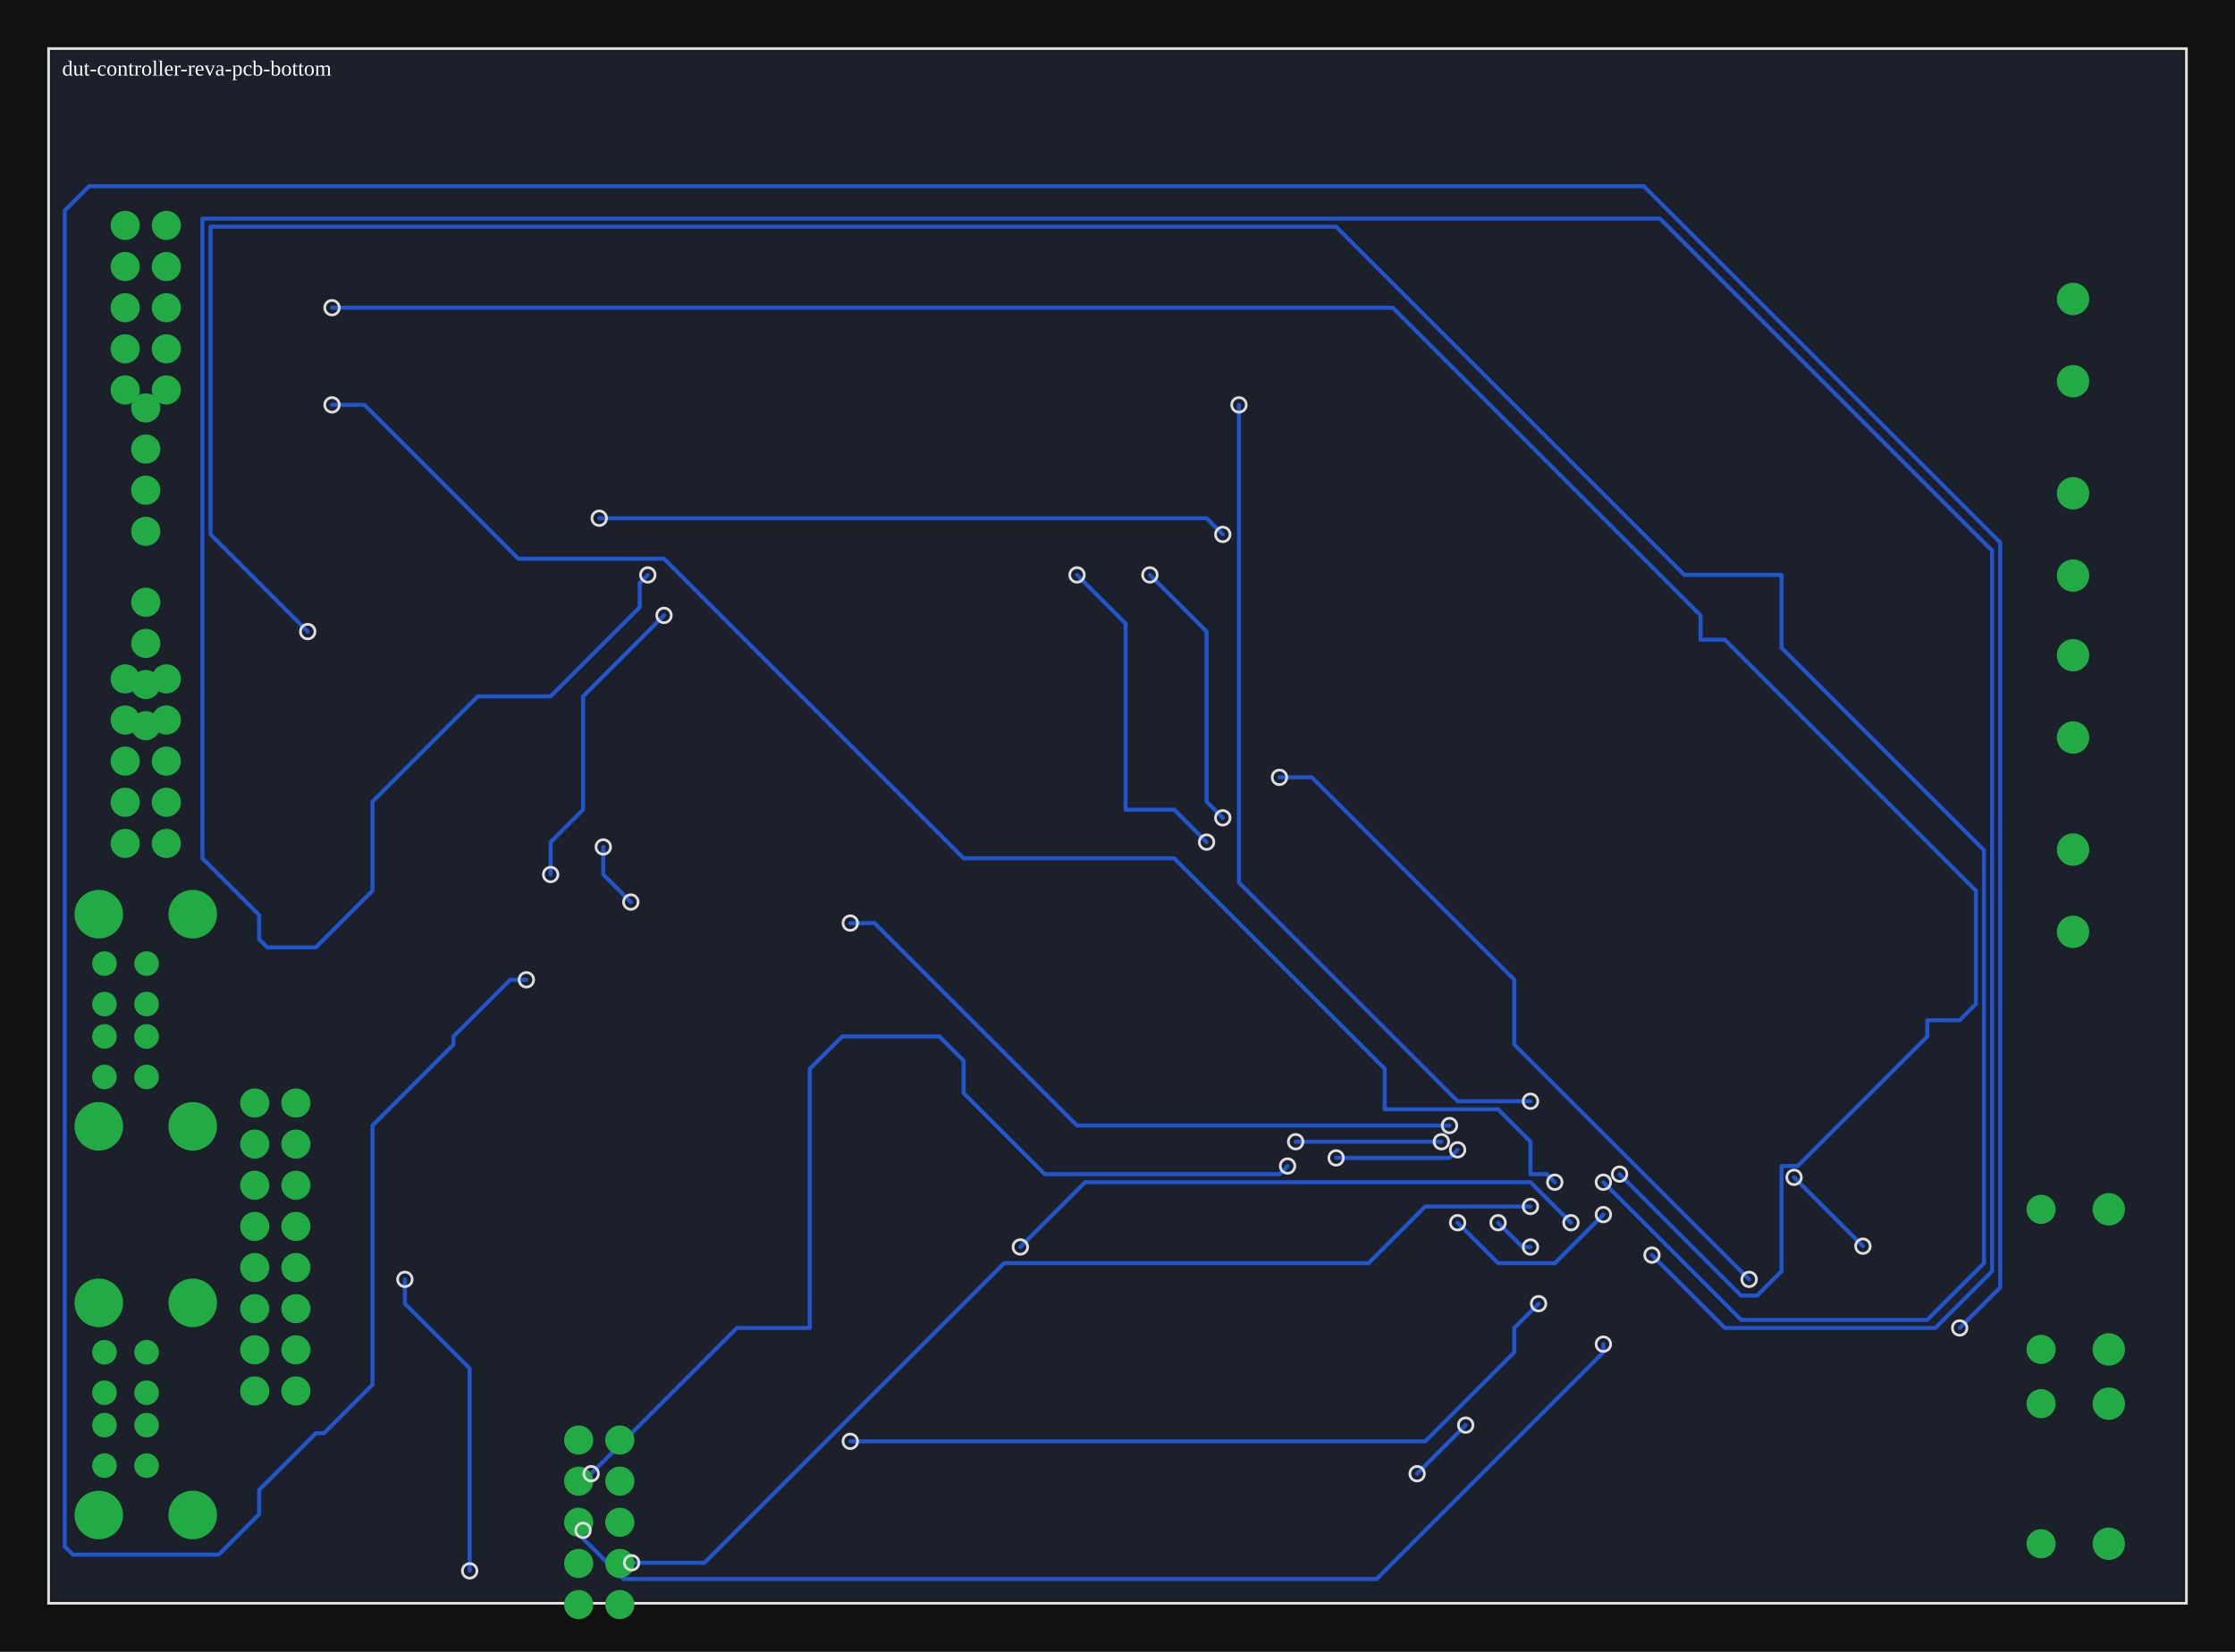
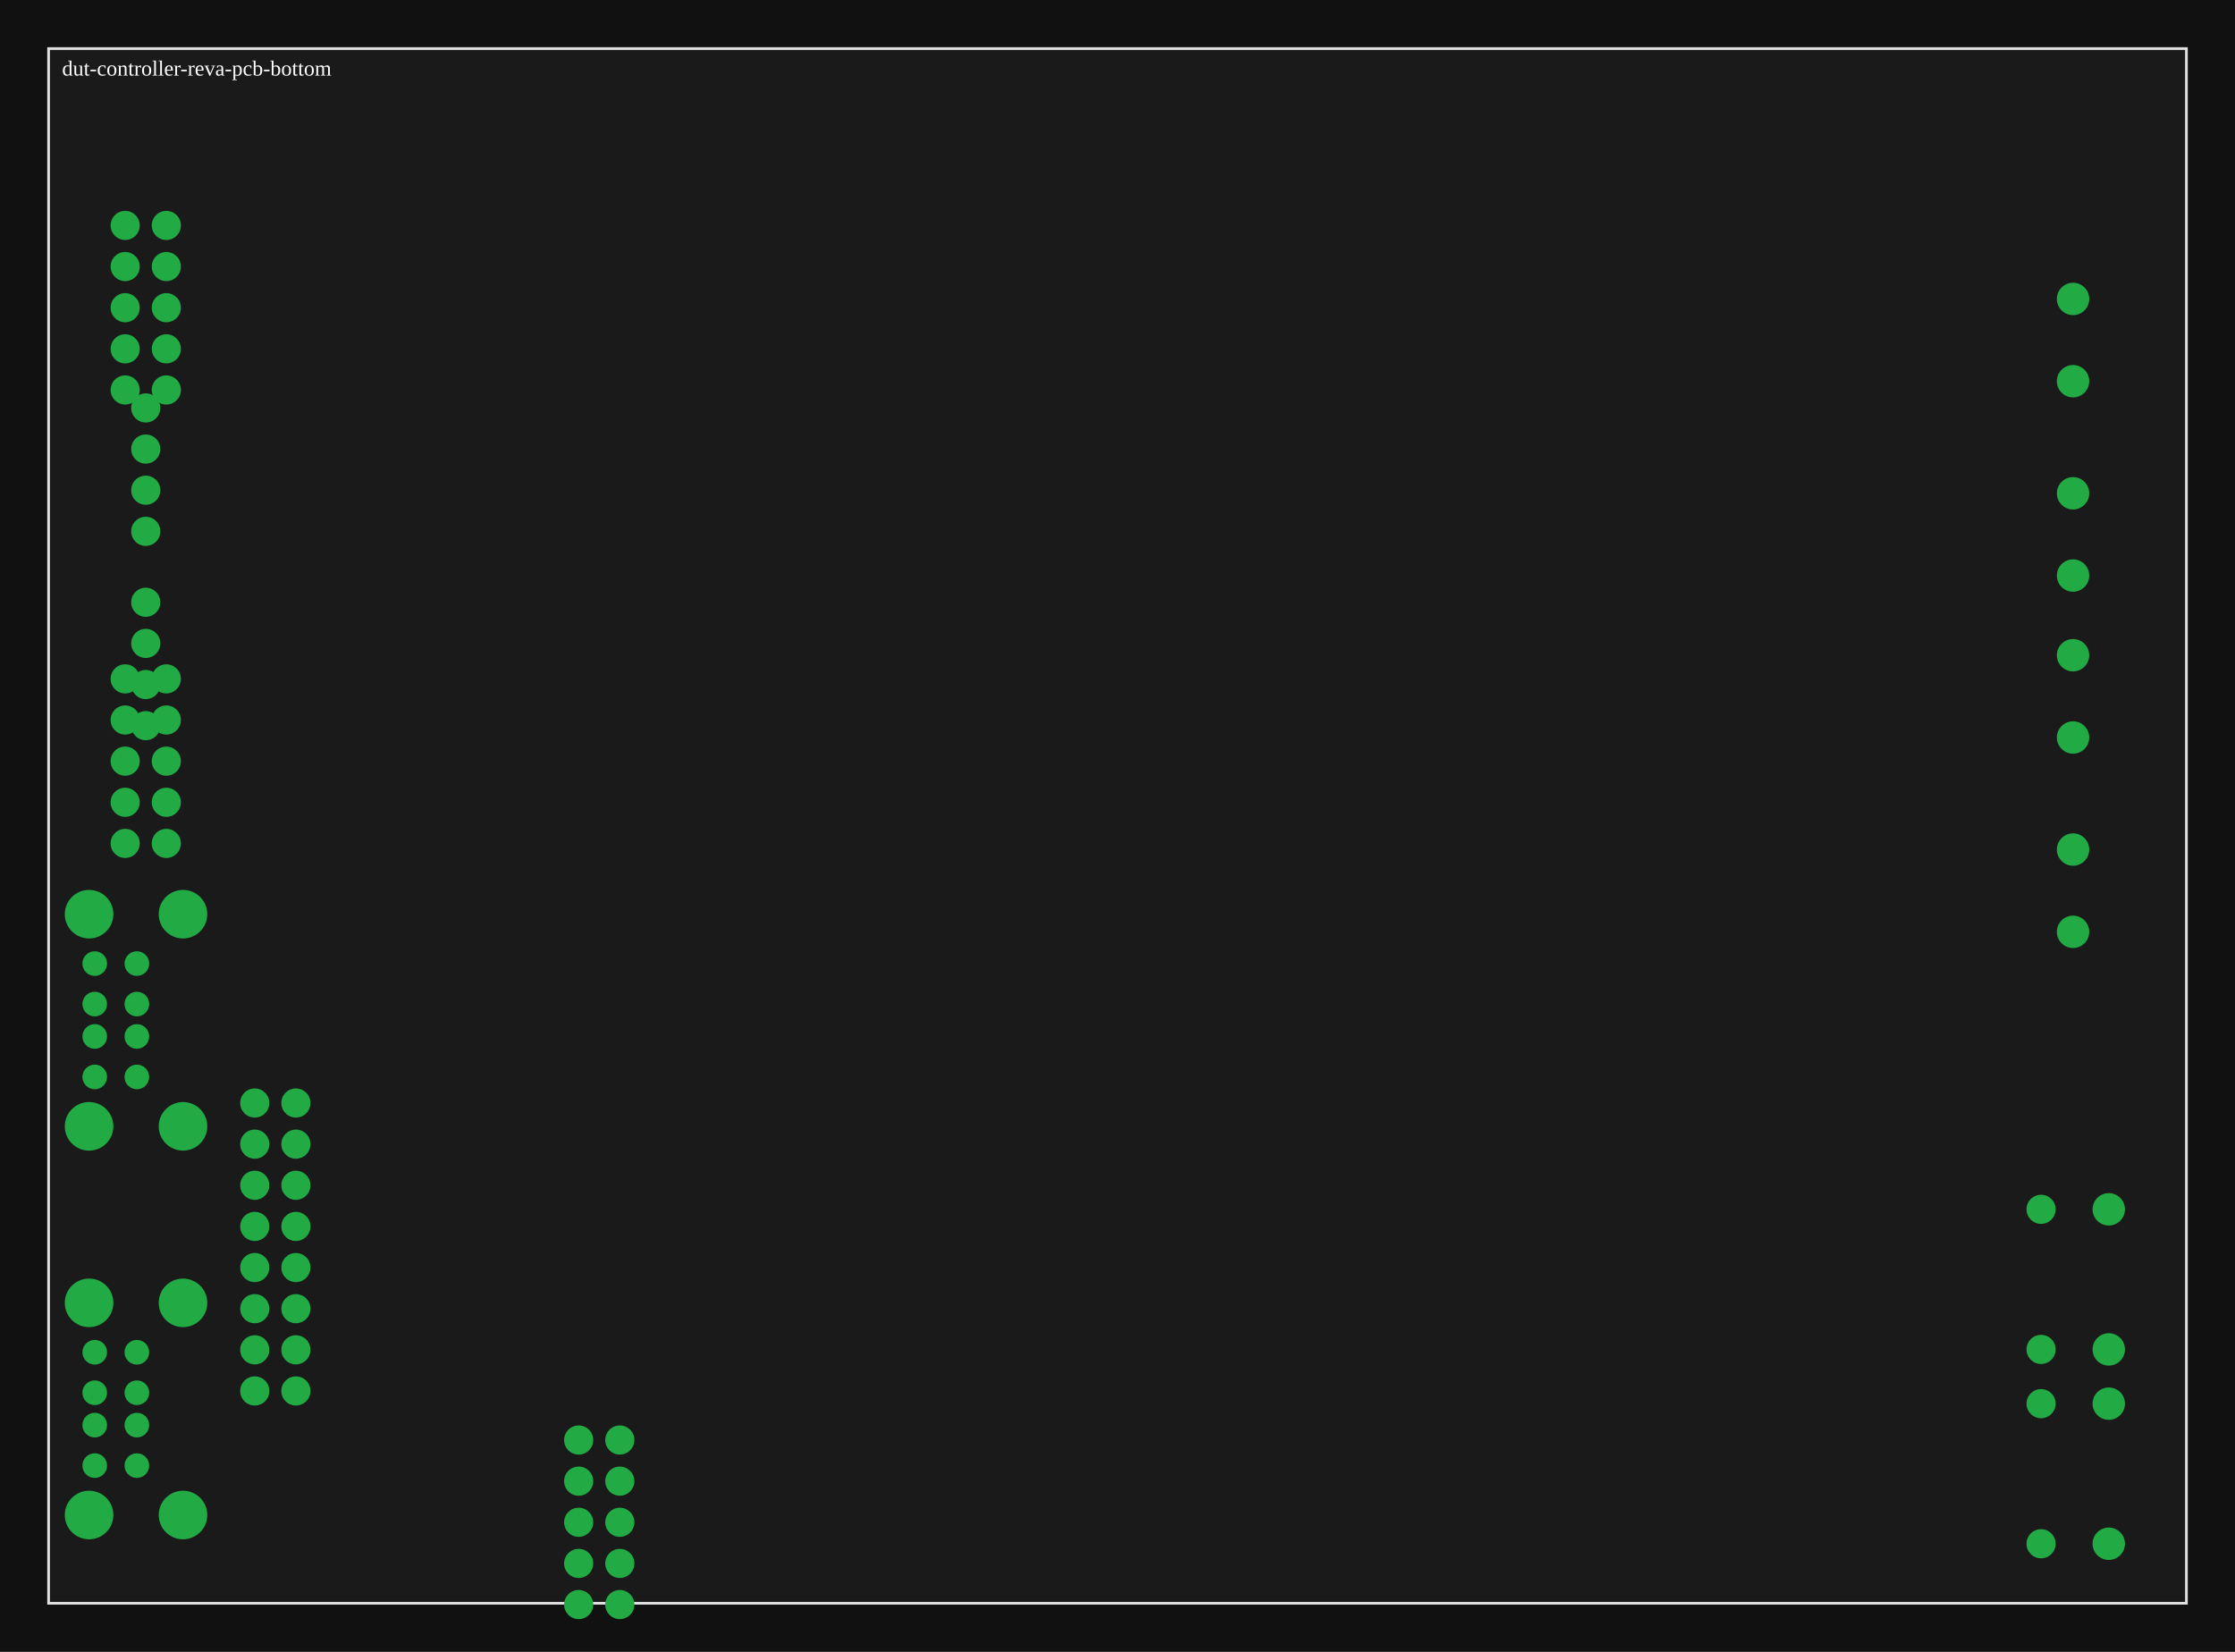
<svg xmlns="http://www.w3.org/2000/svg" width="1656" height="1224" viewBox="0 0 1656 1224">
  <rect width="100%" height="100%" fill="#111" />
  <g transform="translate(36,36)">
    <polygon points="1584.00,0.00 0.00,0.00 0.00,1152.00 1584.00,1152.00" fill="#1a1a1a" stroke="#e0e0e0" stroke-width="2" />
-     <polygon points="1581.60,2.40 1581.60,1149.60 2.40,1149.60 2.40,2.40" fill="#2255cc18" stroke="none" />
-     <polyline points="1416.00,948.00 1446.00,918.00 1446.00,366.00 1182.00,102.00 30.00,102.00 12.00,120.00 12.00,1110.00 18.00,1116.00 126.00,1116.00 156.00,1086.00 156.00,1068.00 198.00,1026.00 204.00,1026.00 240.00,990.00 240.00,798.00 300.00,738.00 300.00,732.00 342.00,690.00 354.00,690.00" fill="none" stroke="#2255cc" stroke-width="3.0" stroke-linecap="round" stroke-linejoin="round" />
-     <polyline points="1044.00,816.00 1038.00,822.00 954.00,822.00" fill="none" stroke="#2255cc" stroke-width="3.0" stroke-linecap="round" stroke-linejoin="round" />
-     <polyline points="870.00,570.00 858.00,558.00 858.00,432.00 816.00,390.00" fill="none" stroke="#2255cc" stroke-width="3.0" stroke-linecap="round" stroke-linejoin="round" />
-     <polyline points="1032.00,810.00 924.00,810.00" fill="none" stroke="#2255cc" stroke-width="3.0" stroke-linecap="round" stroke-linejoin="round" />
-     <polyline points="858.00,588.00 834.00,564.00 798.00,564.00 798.00,426.00 762.00,390.00" fill="none" stroke="#2255cc" stroke-width="3.0" stroke-linecap="round" stroke-linejoin="round" />
-     <polyline points="1293.30,836.40 1344.30,887.40" fill="none" stroke="#2255cc" stroke-width="3.0" stroke-linecap="round" stroke-linejoin="round" />
-     <polyline points="431.40,632.40 411.00,612.00 411.00,591.60" fill="none" stroke="#2255cc" stroke-width="3.0" stroke-linecap="round" stroke-linejoin="round" />
-     <polyline points="264.00,912.00 264.00,930.00 312.00,978.00 312.00,1128.00" fill="none" stroke="#2255cc" stroke-width="3.0" stroke-linecap="round" stroke-linejoin="round" />
-     <polyline points="594.00,648.00 612.00,648.00 762.00,798.00 1038.00,798.00" fill="none" stroke="#2255cc" stroke-width="3.0" stroke-linecap="round" stroke-linejoin="round" />
-     <polyline points="372.00,612.00 372.00,588.00 396.00,564.00 396.00,480.00 456.00,420.00" fill="none" stroke="#2255cc" stroke-width="3.0" stroke-linecap="round" stroke-linejoin="round" />
-     <polyline points="918.00,828.00 912.00,834.00 738.00,834.00 678.00,774.00 678.00,750.00 660.00,732.00 588.00,732.00 564.00,756.00 564.00,948.00 510.00,948.00 402.00,1056.00" fill="none" stroke="#2255cc" stroke-width="3.0" stroke-linecap="round" stroke-linejoin="round" />
-     <polyline points="1014.00,1056.00 1050.00,1020.00" fill="none" stroke="#2255cc" stroke-width="3.0" stroke-linecap="round" stroke-linejoin="round" />
-     <polyline points="1104.00,930.00 1086.00,948.00 1086.00,966.00 1020.00,1032.00 594.00,1032.00" fill="none" stroke="#2255cc" stroke-width="3.0" stroke-linecap="round" stroke-linejoin="round" />
-     <polyline points="1152.00,960.00 1152.00,966.00 984.00,1134.00 426.00,1134.00 396.00,1104.00 396.00,1098.00" fill="none" stroke="#2255cc" stroke-width="3.0" stroke-linecap="round" stroke-linejoin="round" />
-     <polyline points="1098.00,858.00 1020.00,858.00 978.00,900.00 708.00,900.00 486.00,1122.00 432.00,1122.00" fill="none" stroke="#2255cc" stroke-width="3.0" stroke-linecap="round" stroke-linejoin="round" />
-     <polyline points="1128.00,870.00 1098.00,840.00 768.00,840.00 720.00,888.00" fill="none" stroke="#2255cc" stroke-width="3.0" stroke-linecap="round" stroke-linejoin="round" />
-     <polyline points="1188.00,894.00 1242.00,948.00 1398.00,948.00 1440.00,906.00 1440.00,372.00 1194.00,126.00 114.00,126.00 114.00,600.00 156.00,642.00 156.00,660.00 162.00,666.00 198.00,666.00 240.00,624.00 240.00,558.00 318.00,480.00 372.00,480.00 438.00,414.00 438.00,396.00 444.00,390.00" fill="none" stroke="#2255cc" stroke-width="3.0" stroke-linecap="round" stroke-linejoin="round" />
-     <polyline points="408.00,348.00 858.00,348.00 870.00,360.00" fill="none" stroke="#2255cc" stroke-width="3.0" stroke-linecap="round" stroke-linejoin="round" />
-     <polyline points="1260.00,912.00 1086.00,738.00 1086.00,690.00 936.00,540.00 912.00,540.00" fill="none" stroke="#2255cc" stroke-width="3.0" stroke-linecap="round" stroke-linejoin="round" />
-     <polyline points="1098.00,780.00 1044.00,780.00 882.00,618.00 882.00,264.00" fill="none" stroke="#2255cc" stroke-width="3.0" stroke-linecap="round" stroke-linejoin="round" />
-     <polyline points="1152.00,840.00 1254.00,942.00 1392.00,942.00 1434.00,900.00 1434.00,594.00 1284.00,444.00 1284.00,390.00 1212.00,390.00 954.00,132.00 120.00,132.00 120.00,360.00 192.00,432.00" fill="none" stroke="#2255cc" stroke-width="3.0" stroke-linecap="round" stroke-linejoin="round" />
-     <polyline points="1116.00,840.00 1110.00,834.00 1098.00,834.00 1098.00,810.00 1074.00,786.00 990.00,786.00 990.00,756.00 834.00,600.00 678.00,600.00 456.00,378.00 348.00,378.00 234.00,264.00 210.00,264.00" fill="none" stroke="#2255cc" stroke-width="3.0" stroke-linecap="round" stroke-linejoin="round" />
-     <polyline points="1152.00,864.00 1116.00,900.00 1074.00,900.00 1044.00,870.00" fill="none" stroke="#2255cc" stroke-width="3.0" stroke-linecap="round" stroke-linejoin="round" />
-     <polyline points="1164.00,834.00 1254.00,924.00 1266.00,924.00 1284.00,906.00 1284.00,828.00 1296.00,828.00 1392.00,732.00 1392.00,720.00 1416.00,720.00 1428.00,708.00 1428.00,624.00 1242.00,438.00 1224.00,438.00 1224.00,420.00 996.00,192.00 210.00,192.00" fill="none" stroke="#2255cc" stroke-width="3.0" stroke-linecap="round" stroke-linejoin="round" />
-     <polyline points="1098.00,888.00 1092.00,888.00 1074.00,870.00" fill="none" stroke="#2255cc" stroke-width="3.0" stroke-linecap="round" stroke-linejoin="round" />
    <circle cx="1526.47" cy="860.10" r="12.00" fill="#22aa44" />
    <circle cx="1476.31" cy="860.10" r="10.80" fill="#22aa44" />
    <circle cx="1476.31" cy="963.90" r="10.80" fill="#22aa44" />
    <circle cx="1526.47" cy="963.90" r="12.00" fill="#22aa44" />
    <circle cx="56.76" cy="252.96" r="10.80" fill="#22aa44" />
    <circle cx="56.76" cy="222.48" r="10.80" fill="#22aa44" />
    <circle cx="56.76" cy="192.00" r="10.80" fill="#22aa44" />
    <circle cx="56.76" cy="161.52" r="10.80" fill="#22aa44" />
    <circle cx="56.76" cy="131.04" r="10.80" fill="#22aa44" />
    <circle cx="87.24" cy="252.96" r="10.80" fill="#22aa44" />
    <circle cx="87.24" cy="222.48" r="10.80" fill="#22aa44" />
    <circle cx="87.24" cy="192.00" r="10.80" fill="#22aa44" />
    <circle cx="87.24" cy="161.52" r="10.80" fill="#22aa44" />
    <circle cx="87.24" cy="131.04" r="10.80" fill="#22aa44" />
    <circle cx="1500.00" cy="329.52" r="12.00" fill="#22aa44" />
    <circle cx="1500.00" cy="390.48" r="12.00" fill="#22aa44" />
    <circle cx="1500.00" cy="185.52" r="12.00" fill="#22aa44" />
    <circle cx="1500.00" cy="246.48" r="12.00" fill="#22aa44" />
    <circle cx="1500.00" cy="593.52" r="12.00" fill="#22aa44" />
    <circle cx="1500.00" cy="654.48" r="12.00" fill="#22aa44" />
    <circle cx="1500.00" cy="449.52" r="12.00" fill="#22aa44" />
    <circle cx="1500.00" cy="510.48" r="12.00" fill="#22aa44" />
    <circle cx="392.76" cy="1152.96" r="10.80" fill="#22aa44" />
    <circle cx="392.76" cy="1122.48" r="10.80" fill="#22aa44" />
    <circle cx="392.76" cy="1092.00" r="10.80" fill="#22aa44" />
    <circle cx="392.76" cy="1061.52" r="10.80" fill="#22aa44" />
    <circle cx="392.76" cy="1031.04" r="10.80" fill="#22aa44" />
    <circle cx="423.24" cy="1152.96" r="10.80" fill="#22aa44" />
    <circle cx="423.24" cy="1122.48" r="10.80" fill="#22aa44" />
    <circle cx="423.24" cy="1092.00" r="10.80" fill="#22aa44" />
    <circle cx="423.24" cy="1061.52" r="10.80" fill="#22aa44" />
    <circle cx="423.24" cy="1031.04" r="10.80" fill="#22aa44" />
    <circle cx="1526.47" cy="1004.10" r="12.00" fill="#22aa44" />
    <circle cx="1476.31" cy="1004.10" r="10.80" fill="#22aa44" />
    <circle cx="1476.31" cy="1107.90" r="10.80" fill="#22aa44" />
    <circle cx="1526.47" cy="1107.90" r="12.00" fill="#22aa44" />
-     <circle cx="106.80" cy="929.40" r="18.00" fill="#22aa44" />
-     <circle cx="106.80" cy="1086.60" r="18.00" fill="#22aa44" />
-     <circle cx="41.40" cy="966.00" r="9.14" fill="#22aa44" />
-     <circle cx="41.40" cy="996.00" r="9.14" fill="#22aa44" />
-     <circle cx="41.40" cy="1020.00" r="9.14" fill="#22aa44" />
-     <circle cx="41.40" cy="1050.00" r="9.14" fill="#22aa44" />
-     <circle cx="72.60" cy="966.00" r="9.14" fill="#22aa44" />
-     <circle cx="72.60" cy="996.00" r="9.14" fill="#22aa44" />
-     <circle cx="72.60" cy="1020.00" r="9.14" fill="#22aa44" />
-     <circle cx="72.60" cy="1050.00" r="9.14" fill="#22aa44" />
-     <circle cx="37.20" cy="1086.60" r="18.00" fill="#22aa44" />
-     <circle cx="37.20" cy="929.40" r="18.00" fill="#22aa44" />
-     <circle cx="106.80" cy="641.40" r="18.00" fill="#22aa44" />
-     <circle cx="106.80" cy="798.60" r="18.00" fill="#22aa44" />
-     <circle cx="41.40" cy="678.00" r="9.14" fill="#22aa44" />
-     <circle cx="41.40" cy="708.00" r="9.14" fill="#22aa44" />
-     <circle cx="41.40" cy="732.00" r="9.14" fill="#22aa44" />
-     <circle cx="41.40" cy="762.00" r="9.14" fill="#22aa44" />
-     <circle cx="72.60" cy="678.00" r="9.14" fill="#22aa44" />
-     <circle cx="72.60" cy="708.00" r="9.14" fill="#22aa44" />
-     <circle cx="72.60" cy="732.00" r="9.14" fill="#22aa44" />
-     <circle cx="72.60" cy="762.00" r="9.14" fill="#22aa44" />
-     <circle cx="37.20" cy="798.60" r="18.00" fill="#22aa44" />
-     <circle cx="37.20" cy="641.40" r="18.00" fill="#22aa44" />
+     <circle cx="99.60" cy="929.40" r="18.00" fill="#22aa44" />
+     <circle cx="99.60" cy="1086.60" r="18.00" fill="#22aa44" />
+     <circle cx="34.20" cy="966.00" r="9.14" fill="#22aa44" />
+     <circle cx="34.20" cy="996.00" r="9.14" fill="#22aa44" />
+     <circle cx="34.20" cy="1020.00" r="9.14" fill="#22aa44" />
+     <circle cx="34.20" cy="1050.00" r="9.14" fill="#22aa44" />
+     <circle cx="65.40" cy="966.00" r="9.14" fill="#22aa44" />
+     <circle cx="65.40" cy="996.00" r="9.14" fill="#22aa44" />
+     <circle cx="65.40" cy="1020.00" r="9.14" fill="#22aa44" />
+     <circle cx="65.40" cy="1050.00" r="9.14" fill="#22aa44" />
+     <circle cx="30.00" cy="1086.60" r="18.00" fill="#22aa44" />
+     <circle cx="30.00" cy="929.40" r="18.00" fill="#22aa44" />
+     <circle cx="99.60" cy="641.40" r="18.00" fill="#22aa44" />
+     <circle cx="99.60" cy="798.60" r="18.00" fill="#22aa44" />
+     <circle cx="34.20" cy="678.00" r="9.14" fill="#22aa44" />
+     <circle cx="34.20" cy="708.00" r="9.14" fill="#22aa44" />
+     <circle cx="34.20" cy="732.00" r="9.14" fill="#22aa44" />
+     <circle cx="34.20" cy="762.00" r="9.14" fill="#22aa44" />
+     <circle cx="65.40" cy="678.00" r="9.14" fill="#22aa44" />
+     <circle cx="65.40" cy="708.00" r="9.14" fill="#22aa44" />
+     <circle cx="65.40" cy="732.00" r="9.14" fill="#22aa44" />
+     <circle cx="65.40" cy="762.00" r="9.14" fill="#22aa44" />
+     <circle cx="30.00" cy="798.60" r="18.00" fill="#22aa44" />
+     <circle cx="30.00" cy="641.40" r="18.00" fill="#22aa44" />
    <circle cx="72.00" cy="501.72" r="10.80" fill="#22aa44" />
    <circle cx="72.00" cy="471.24" r="10.80" fill="#22aa44" />
    <circle cx="72.00" cy="440.76" r="10.80" fill="#22aa44" />
    <circle cx="72.00" cy="410.28" r="10.80" fill="#22aa44" />
    <circle cx="72.00" cy="357.72" r="10.80" fill="#22aa44" />
    <circle cx="72.00" cy="327.24" r="10.80" fill="#22aa44" />
    <circle cx="72.00" cy="296.76" r="10.80" fill="#22aa44" />
    <circle cx="72.00" cy="266.28" r="10.80" fill="#22aa44" />
    <circle cx="152.76" cy="994.68" r="10.80" fill="#22aa44" />
    <circle cx="152.76" cy="964.20" r="10.80" fill="#22aa44" />
    <circle cx="152.76" cy="933.72" r="10.80" fill="#22aa44" />
    <circle cx="152.76" cy="903.24" r="10.80" fill="#22aa44" />
    <circle cx="152.76" cy="872.76" r="10.80" fill="#22aa44" />
    <circle cx="152.76" cy="842.28" r="10.80" fill="#22aa44" />
    <circle cx="152.76" cy="811.80" r="10.80" fill="#22aa44" />
    <circle cx="152.76" cy="781.32" r="10.80" fill="#22aa44" />
    <circle cx="183.24" cy="994.68" r="10.80" fill="#22aa44" />
    <circle cx="183.24" cy="964.20" r="10.80" fill="#22aa44" />
    <circle cx="183.24" cy="933.72" r="10.80" fill="#22aa44" />
    <circle cx="183.24" cy="903.24" r="10.80" fill="#22aa44" />
    <circle cx="183.24" cy="872.76" r="10.80" fill="#22aa44" />
    <circle cx="183.24" cy="842.28" r="10.80" fill="#22aa44" />
    <circle cx="183.24" cy="811.80" r="10.80" fill="#22aa44" />
    <circle cx="183.24" cy="781.32" r="10.80" fill="#22aa44" />
    <circle cx="56.76" cy="588.96" r="10.80" fill="#22aa44" />
    <circle cx="56.76" cy="558.48" r="10.80" fill="#22aa44" />
    <circle cx="56.76" cy="528.00" r="10.80" fill="#22aa44" />
    <circle cx="56.76" cy="497.52" r="10.80" fill="#22aa44" />
    <circle cx="56.76" cy="467.04" r="10.80" fill="#22aa44" />
    <circle cx="87.24" cy="588.96" r="10.80" fill="#22aa44" />
    <circle cx="87.24" cy="558.48" r="10.80" fill="#22aa44" />
    <circle cx="87.24" cy="528.00" r="10.80" fill="#22aa44" />
    <circle cx="87.24" cy="497.52" r="10.80" fill="#22aa44" />
    <circle cx="87.24" cy="467.04" r="10.80" fill="#22aa44" />
-     <circle cx="1416.00" cy="948.00" r="5.40" fill="none" stroke="#dddddd" stroke-width="2" />
-     <circle cx="354.00" cy="690.00" r="5.40" fill="none" stroke="#dddddd" stroke-width="2" />
-     <circle cx="1044.00" cy="816.00" r="5.40" fill="none" stroke="#dddddd" stroke-width="2" />
-     <circle cx="954.00" cy="822.00" r="5.40" fill="none" stroke="#dddddd" stroke-width="2" />
-     <circle cx="870.00" cy="570.00" r="5.40" fill="none" stroke="#dddddd" stroke-width="2" />
-     <circle cx="816.00" cy="390.00" r="5.40" fill="none" stroke="#dddddd" stroke-width="2" />
-     <circle cx="1032.00" cy="810.00" r="5.40" fill="none" stroke="#dddddd" stroke-width="2" />
-     <circle cx="924.00" cy="810.00" r="5.40" fill="none" stroke="#dddddd" stroke-width="2" />
-     <circle cx="858.00" cy="588.00" r="5.40" fill="none" stroke="#dddddd" stroke-width="2" />
-     <circle cx="762.00" cy="390.00" r="5.40" fill="none" stroke="#dddddd" stroke-width="2" />
-     <circle cx="1293.30" cy="836.40" r="5.40" fill="none" stroke="#dddddd" stroke-width="2" />
-     <circle cx="1344.30" cy="887.40" r="5.40" fill="none" stroke="#dddddd" stroke-width="2" />
-     <circle cx="431.40" cy="632.40" r="5.40" fill="none" stroke="#dddddd" stroke-width="2" />
-     <circle cx="411.00" cy="591.60" r="5.40" fill="none" stroke="#dddddd" stroke-width="2" />
-     <circle cx="264.00" cy="912.00" r="5.40" fill="none" stroke="#dddddd" stroke-width="2" />
-     <circle cx="312.00" cy="1128.00" r="5.40" fill="none" stroke="#dddddd" stroke-width="2" />
-     <circle cx="594.00" cy="648.00" r="5.40" fill="none" stroke="#dddddd" stroke-width="2" />
-     <circle cx="1038.00" cy="798.00" r="5.40" fill="none" stroke="#dddddd" stroke-width="2" />
-     <circle cx="372.00" cy="612.00" r="5.40" fill="none" stroke="#dddddd" stroke-width="2" />
-     <circle cx="456.00" cy="420.00" r="5.40" fill="none" stroke="#dddddd" stroke-width="2" />
-     <circle cx="918.00" cy="828.00" r="5.40" fill="none" stroke="#dddddd" stroke-width="2" />
-     <circle cx="402.00" cy="1056.00" r="5.40" fill="none" stroke="#dddddd" stroke-width="2" />
-     <circle cx="1014.00" cy="1056.00" r="5.40" fill="none" stroke="#dddddd" stroke-width="2" />
-     <circle cx="1050.00" cy="1020.00" r="5.40" fill="none" stroke="#dddddd" stroke-width="2" />
-     <circle cx="1104.00" cy="930.00" r="5.40" fill="none" stroke="#dddddd" stroke-width="2" />
-     <circle cx="594.00" cy="1032.00" r="5.40" fill="none" stroke="#dddddd" stroke-width="2" />
-     <circle cx="1152.00" cy="960.00" r="5.40" fill="none" stroke="#dddddd" stroke-width="2" />
-     <circle cx="396.00" cy="1098.00" r="5.40" fill="none" stroke="#dddddd" stroke-width="2" />
-     <circle cx="1098.00" cy="858.00" r="5.40" fill="none" stroke="#dddddd" stroke-width="2" />
-     <circle cx="432.00" cy="1122.00" r="5.40" fill="none" stroke="#dddddd" stroke-width="2" />
-     <circle cx="1128.00" cy="870.00" r="5.40" fill="none" stroke="#dddddd" stroke-width="2" />
-     <circle cx="720.00" cy="888.00" r="5.40" fill="none" stroke="#dddddd" stroke-width="2" />
-     <circle cx="1188.00" cy="894.00" r="5.40" fill="none" stroke="#dddddd" stroke-width="2" />
-     <circle cx="444.00" cy="390.00" r="5.40" fill="none" stroke="#dddddd" stroke-width="2" />
-     <circle cx="408.00" cy="348.00" r="5.40" fill="none" stroke="#dddddd" stroke-width="2" />
-     <circle cx="870.00" cy="360.00" r="5.40" fill="none" stroke="#dddddd" stroke-width="2" />
-     <circle cx="1260.00" cy="912.00" r="5.40" fill="none" stroke="#dddddd" stroke-width="2" />
-     <circle cx="912.00" cy="540.00" r="5.40" fill="none" stroke="#dddddd" stroke-width="2" />
-     <circle cx="1098.00" cy="780.00" r="5.40" fill="none" stroke="#dddddd" stroke-width="2" />
-     <circle cx="882.00" cy="264.00" r="5.40" fill="none" stroke="#dddddd" stroke-width="2" />
-     <circle cx="1152.00" cy="840.00" r="5.40" fill="none" stroke="#dddddd" stroke-width="2" />
-     <circle cx="192.00" cy="432.00" r="5.40" fill="none" stroke="#dddddd" stroke-width="2" />
-     <circle cx="1116.00" cy="840.00" r="5.40" fill="none" stroke="#dddddd" stroke-width="2" />
-     <circle cx="210.00" cy="264.00" r="5.40" fill="none" stroke="#dddddd" stroke-width="2" />
-     <circle cx="1152.00" cy="864.00" r="5.40" fill="none" stroke="#dddddd" stroke-width="2" />
-     <circle cx="1044.00" cy="870.00" r="5.40" fill="none" stroke="#dddddd" stroke-width="2" />
-     <circle cx="1164.00" cy="834.00" r="5.40" fill="none" stroke="#dddddd" stroke-width="2" />
-     <circle cx="210.00" cy="192.00" r="5.40" fill="none" stroke="#dddddd" stroke-width="2" />
-     <circle cx="1098.00" cy="888.00" r="5.40" fill="none" stroke="#dddddd" stroke-width="2" />
-     <circle cx="1074.00" cy="870.00" r="5.40" fill="none" stroke="#dddddd" stroke-width="2" />
    <text x="10" y="20" font-size="16" fill="#fff">dut-controller-reva-pcb-bottom</text>
  </g>
</svg>
